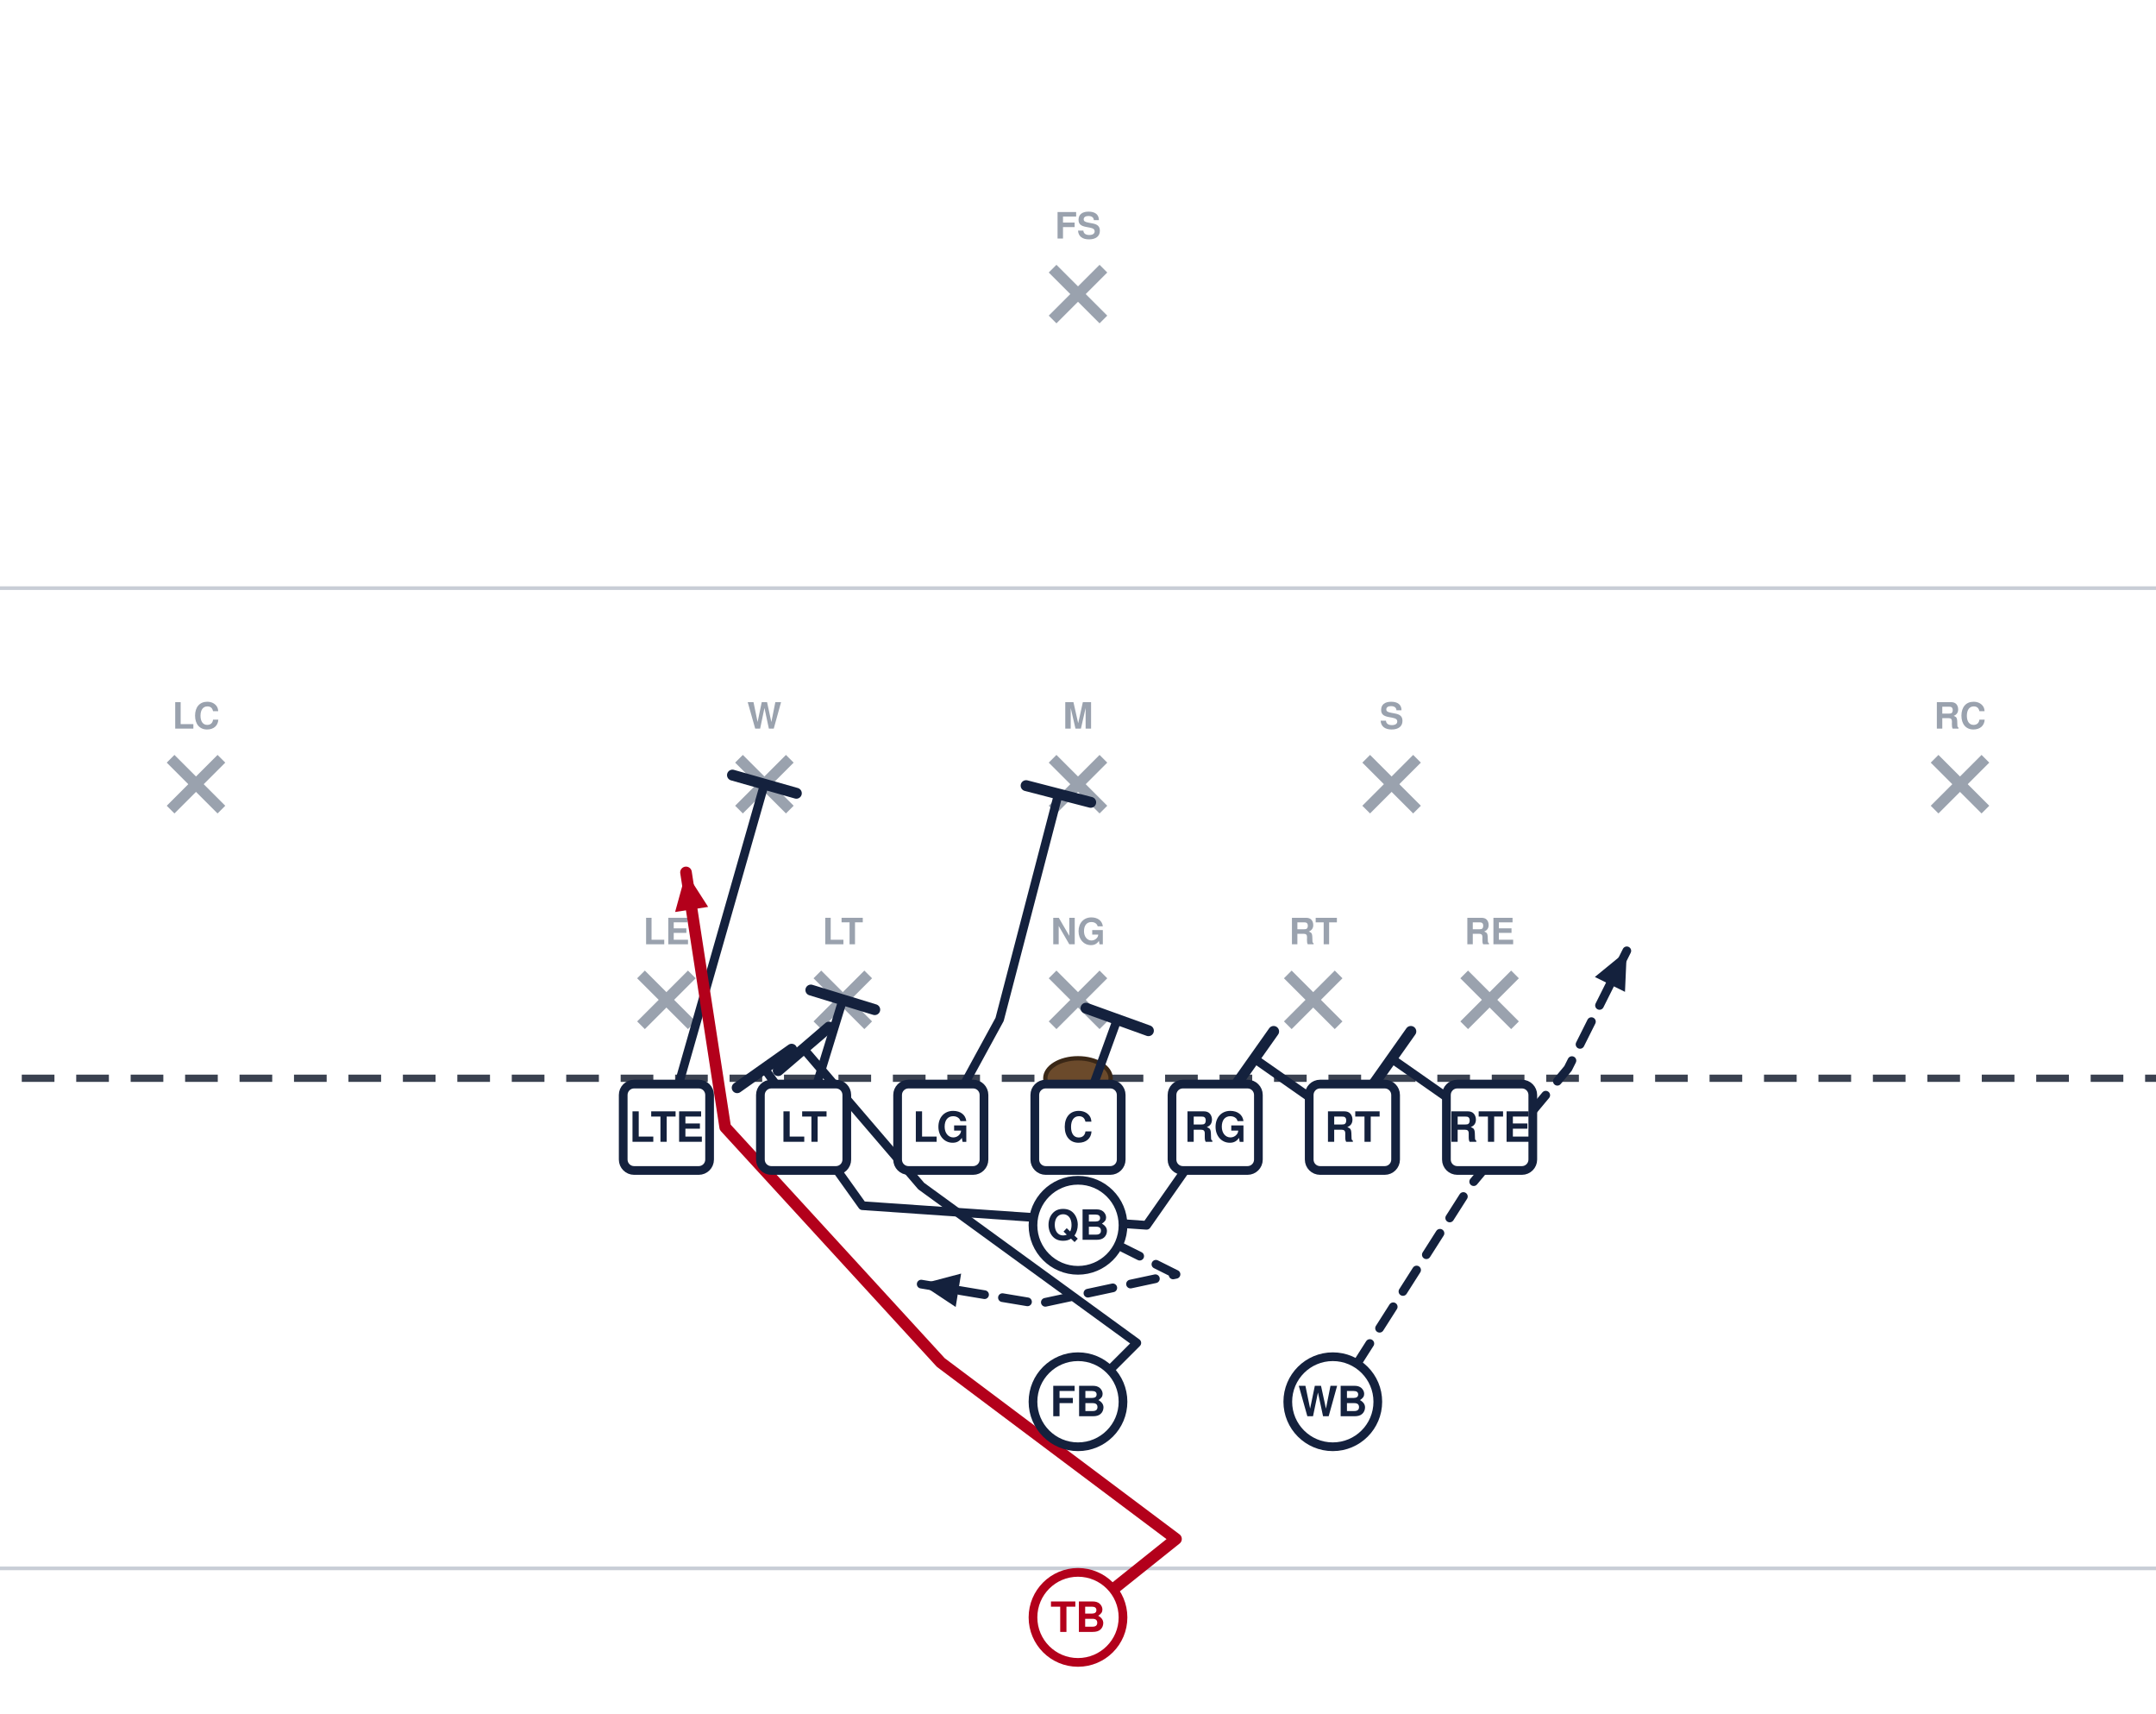
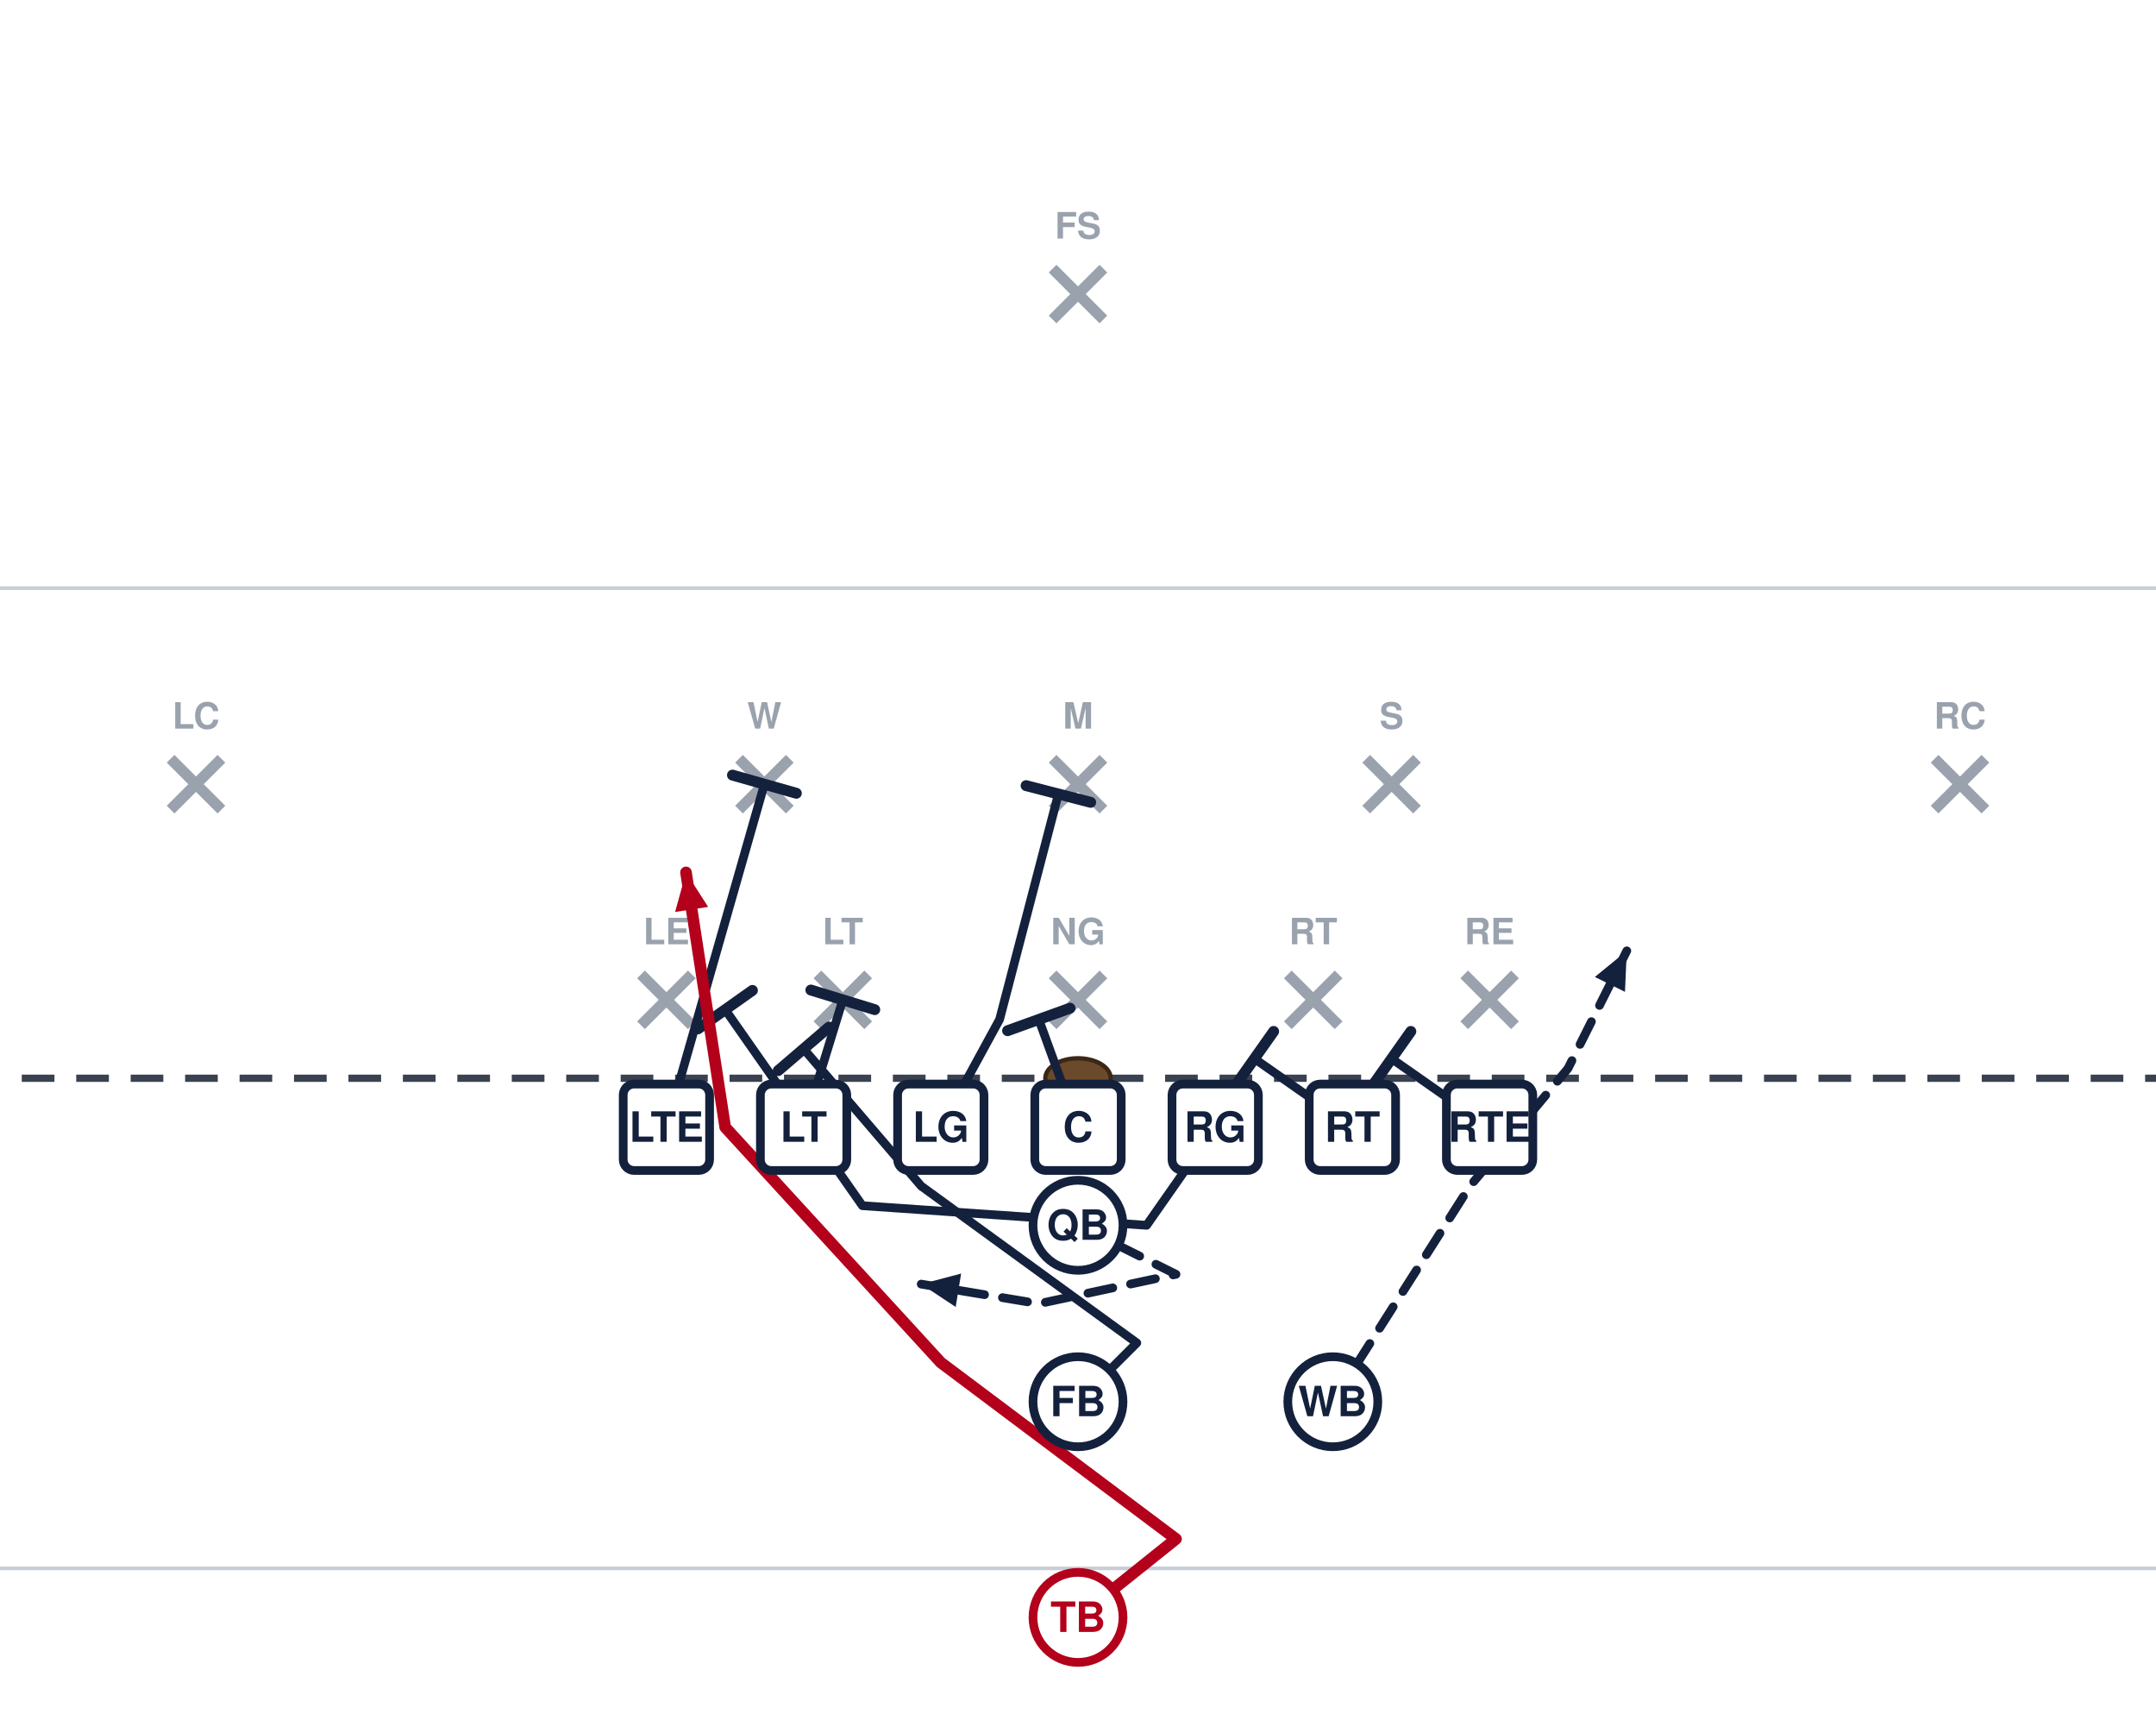
<svg xmlns="http://www.w3.org/2000/svg" width="594" height="472" viewBox="54 27 594 472" font-family="Segoe UI, Helvetica, Arial, sans-serif" role="img">
  <rect x="0" y="0" width="702" height="513" fill="#ffffff" />
  <line x1="0" y1="459.0" x2="702" y2="459.0" stroke="#c8cdd6" stroke-width="1" />
  <line x1="0" y1="189.0" x2="702" y2="189.0" stroke="#c8cdd6" stroke-width="1" />
  <line x1="0" y1="324.0" x2="702" y2="324.0" stroke="#3a4150" stroke-width="2" stroke-dasharray="9 6" />
  <ellipse cx="351.0" cy="324.0" rx="9" ry="5.5" fill="#6b4a2b" stroke="#3a2716" stroke-width="1.2" />
  <line x1="230.6" y1="295.4" x2="244.6" y2="309.4" stroke="#9aa2ae" stroke-width="3" />
  <line x1="244.6" y1="295.4" x2="230.6" y2="309.4" stroke="#9aa2ae" stroke-width="3" />
  <text x="237.6" y="287.1" text-anchor="middle" font-size="10" fill="#9aa2ae" font-weight="600">LE</text>
  <line x1="279.2" y1="295.4" x2="293.2" y2="309.4" stroke="#9aa2ae" stroke-width="3" />
  <line x1="293.2" y1="295.4" x2="279.2" y2="309.4" stroke="#9aa2ae" stroke-width="3" />
  <text x="286.2" y="287.1" text-anchor="middle" font-size="10" fill="#9aa2ae" font-weight="600">LT</text>
  <line x1="344.0" y1="295.4" x2="358.0" y2="309.4" stroke="#9aa2ae" stroke-width="3" />
  <line x1="358.0" y1="295.4" x2="344.0" y2="309.4" stroke="#9aa2ae" stroke-width="3" />
  <text x="351.0" y="287.1" text-anchor="middle" font-size="10" fill="#9aa2ae" font-weight="600">NG</text>
  <line x1="408.8" y1="295.4" x2="422.8" y2="309.4" stroke="#9aa2ae" stroke-width="3" />
  <line x1="422.8" y1="295.4" x2="408.8" y2="309.4" stroke="#9aa2ae" stroke-width="3" />
  <text x="415.8" y="287.1" text-anchor="middle" font-size="10" fill="#9aa2ae" font-weight="600">RT</text>
  <line x1="457.4" y1="295.4" x2="471.4" y2="309.4" stroke="#9aa2ae" stroke-width="3" />
  <line x1="471.4" y1="295.4" x2="457.4" y2="309.4" stroke="#9aa2ae" stroke-width="3" />
  <text x="464.4" y="287.1" text-anchor="middle" font-size="10" fill="#9aa2ae" font-weight="600">RE</text>
  <line x1="257.6" y1="236.0" x2="271.6" y2="250.0" stroke="#9aa2ae" stroke-width="3" />
  <line x1="271.6" y1="236.0" x2="257.6" y2="250.0" stroke="#9aa2ae" stroke-width="3" />
  <text x="264.6" y="227.7" text-anchor="middle" font-size="10" fill="#9aa2ae" font-weight="600">W</text>
  <line x1="344.0" y1="236.0" x2="358.0" y2="250.0" stroke="#9aa2ae" stroke-width="3" />
  <line x1="358.0" y1="236.0" x2="344.0" y2="250.0" stroke="#9aa2ae" stroke-width="3" />
  <text x="351.0" y="227.7" text-anchor="middle" font-size="10" fill="#9aa2ae" font-weight="600">M</text>
  <line x1="430.4" y1="236.0" x2="444.4" y2="250.0" stroke="#9aa2ae" stroke-width="3" />
  <line x1="444.4" y1="236.0" x2="430.4" y2="250.0" stroke="#9aa2ae" stroke-width="3" />
  <text x="437.4" y="227.7" text-anchor="middle" font-size="10" fill="#9aa2ae" font-weight="600">S</text>
  <line x1="101.0" y1="236.0" x2="115.0" y2="250.0" stroke="#9aa2ae" stroke-width="3" />
  <line x1="115.0" y1="236.0" x2="101.0" y2="250.0" stroke="#9aa2ae" stroke-width="3" />
  <text x="108.0" y="227.7" text-anchor="middle" font-size="10" fill="#9aa2ae" font-weight="600">LC</text>
  <line x1="587.0" y1="236.0" x2="601.0" y2="250.0" stroke="#9aa2ae" stroke-width="3" />
  <line x1="601.0" y1="236.0" x2="587.0" y2="250.0" stroke="#9aa2ae" stroke-width="3" />
  <text x="594.0" y="227.7" text-anchor="middle" font-size="10" fill="#9aa2ae" font-weight="600">RC</text>
  <line x1="344.0" y1="101.0" x2="358.0" y2="115.0" stroke="#9aa2ae" stroke-width="3" />
  <line x1="358.0" y1="101.0" x2="344.0" y2="115.0" stroke="#9aa2ae" stroke-width="3" />
  <text x="351.0" y="92.7" text-anchor="middle" font-size="10" fill="#9aa2ae" font-weight="600">FS</text>
  <path d="M464.4,337.5 L437.4,318.6" fill="none" stroke="#14213d" stroke-width="2.4" stroke-linecap="round" stroke-linejoin="round" />
  <line x1="432.1" y1="326.1" x2="442.7" y2="311.1" stroke="#14213d" stroke-width="3.0" stroke-linecap="round" />
  <path d="M426.6,337.5 L399.6,318.6" fill="none" stroke="#14213d" stroke-width="2.4" stroke-linecap="round" stroke-linejoin="round" />
  <line x1="394.3" y1="326.1" x2="404.9" y2="311.1" stroke="#14213d" stroke-width="3.0" stroke-linecap="round" />
-   <path d="M388.8,337.5 L369.9,364.5 L291.6,359.1 L264.6,321.3" fill="none" stroke="#14213d" stroke-width="2.4" stroke-linecap="round" stroke-linejoin="round" />
-   <line x1="257.1" y1="326.6" x2="272.1" y2="316.0" stroke="#14213d" stroke-width="3.0" stroke-linecap="round" />
-   <path d="M351.0,337.5 L361.8,307.8" fill="none" stroke="#14213d" stroke-width="2.4" stroke-linecap="round" stroke-linejoin="round" />
-   <line x1="353.2" y1="304.7" x2="370.4" y2="310.9" stroke="#14213d" stroke-width="3.0" stroke-linecap="round" />
+   <path d="M388.8,337.5 L369.9,364.5 L291.6,359.1 L253.8,305.1" fill="none" stroke="#14213d" stroke-width="2.4" stroke-linecap="round" stroke-linejoin="round" />
+   <line x1="246.3" y1="310.4" x2="261.3" y2="299.8" stroke="#14213d" stroke-width="3.0" stroke-linecap="round" />
+   <path d="M351.0,337.5 L340.2,307.8" fill="none" stroke="#14213d" stroke-width="2.4" stroke-linecap="round" stroke-linejoin="round" />
+   <line x1="331.6" y1="310.9" x2="348.8" y2="304.7" stroke="#14213d" stroke-width="3.0" stroke-linecap="round" />
  <path d="M313.2,337.5 L329.4,307.8 L345.6,245.7" fill="none" stroke="#14213d" stroke-width="2.4" stroke-linecap="round" stroke-linejoin="round" />
  <line x1="336.7" y1="243.4" x2="354.5" y2="248.0" stroke="#14213d" stroke-width="3.0" stroke-linecap="round" />
  <path d="M275.4,337.5 L286.2,302.4" fill="none" stroke="#14213d" stroke-width="2.4" stroke-linecap="round" stroke-linejoin="round" />
  <line x1="277.4" y1="299.7" x2="295.0" y2="305.1" stroke="#14213d" stroke-width="3.0" stroke-linecap="round" />
  <path d="M237.6,337.5 L264.6,243.0" fill="none" stroke="#14213d" stroke-width="2.4" stroke-linecap="round" stroke-linejoin="round" />
  <line x1="255.8" y1="240.5" x2="273.4" y2="245.5" stroke="#14213d" stroke-width="3.0" stroke-linecap="round" />
  <path d="M421.2,413.1 L459.0,353.7 L486.0,321.3 L502.2,288.9" fill="none" stroke="#14213d" stroke-width="2.4" stroke-linecap="round" stroke-linejoin="round" stroke-dasharray="7 5" />
  <polygon points="502.2,288.9 501.7,300.2 493.4,296.1" fill="#14213d" />
  <path d="M351.0,364.5 L378.0,378.0 L340.2,386.1 L307.8,380.7" fill="none" stroke="#14213d" stroke-width="2.4" stroke-linecap="round" stroke-linejoin="round" stroke-dasharray="7 5" />
  <polygon points="307.8,380.7 318.8,377.8 317.3,387.0" fill="#14213d" />
  <path d="M351.0,413.1 L367.2,396.9 L307.8,353.7 L275.4,315.9" fill="none" stroke="#14213d" stroke-width="2.4" stroke-linecap="round" stroke-linejoin="round" />
  <line x1="268.4" y1="321.9" x2="282.4" y2="309.9" stroke="#14213d" stroke-width="3.0" stroke-linecap="round" />
  <path d="M351.0,472.5 L378.0,450.9 L313.2,402.3 L253.8,337.5 L243.0,267.3" fill="none" stroke="#b3001b" stroke-width="3.2" stroke-linecap="round" stroke-linejoin="round" />
  <polygon points="243.0,267.3 249.1,276.8 240.0,278.2" fill="#b3001b" />
  <rect x="225.7" y="325.6" width="23.8" height="23.8" rx="3" fill="#ffffff" stroke="#14213d" stroke-width="2.4" />
  <text x="237.6" y="341.5" text-anchor="middle" font-size="11.5" font-weight="700" fill="#14213d">LTE</text>
  <rect x="263.5" y="325.6" width="23.8" height="23.8" rx="3" fill="#ffffff" stroke="#14213d" stroke-width="2.4" />
  <text x="275.4" y="341.5" text-anchor="middle" font-size="11.5" font-weight="700" fill="#14213d">LT</text>
  <rect x="301.3" y="325.6" width="23.8" height="23.8" rx="3" fill="#ffffff" stroke="#14213d" stroke-width="2.4" />
  <text x="313.2" y="341.5" text-anchor="middle" font-size="11.5" font-weight="700" fill="#14213d">LG</text>
  <rect x="339.1" y="325.6" width="23.8" height="23.8" rx="3" fill="#ffffff" stroke="#14213d" stroke-width="2.4" />
  <text x="351.0" y="341.5" text-anchor="middle" font-size="11.5" font-weight="700" fill="#14213d">C</text>
  <rect x="376.9" y="325.6" width="23.8" height="23.8" rx="3" fill="#ffffff" stroke="#14213d" stroke-width="2.4" />
  <text x="388.8" y="341.5" text-anchor="middle" font-size="11.5" font-weight="700" fill="#14213d">RG</text>
  <rect x="414.7" y="325.6" width="23.8" height="23.8" rx="3" fill="#ffffff" stroke="#14213d" stroke-width="2.4" />
  <text x="426.6" y="341.5" text-anchor="middle" font-size="11.5" font-weight="700" fill="#14213d">RT</text>
  <rect x="452.5" y="325.6" width="23.8" height="23.8" rx="3" fill="#ffffff" stroke="#14213d" stroke-width="2.4" />
  <text x="464.4" y="341.5" text-anchor="middle" font-size="11.5" font-weight="700" fill="#14213d">RTE</text>
  <circle cx="421.2" cy="413.1" r="12.4" fill="#ffffff" stroke="#14213d" stroke-width="2.4" />
  <text x="421.2" y="417.1" text-anchor="middle" font-size="11.5" font-weight="700" fill="#14213d">WB</text>
  <circle cx="351.0" cy="364.5" r="12.4" fill="#ffffff" stroke="#14213d" stroke-width="2.4" />
  <text x="351.0" y="368.5" text-anchor="middle" font-size="11.5" font-weight="700" fill="#14213d">QB</text>
  <circle cx="351.0" cy="413.1" r="12.4" fill="#ffffff" stroke="#14213d" stroke-width="2.4" />
  <text x="351.0" y="417.1" text-anchor="middle" font-size="11.5" font-weight="700" fill="#14213d">FB</text>
  <circle cx="351.0" cy="472.5" r="12.4" fill="#ffffff" stroke="#b3001b" stroke-width="2.4" />
  <text x="351.0" y="476.5" text-anchor="middle" font-size="11.5" font-weight="700" fill="#b3001b">TB</text>
</svg>
